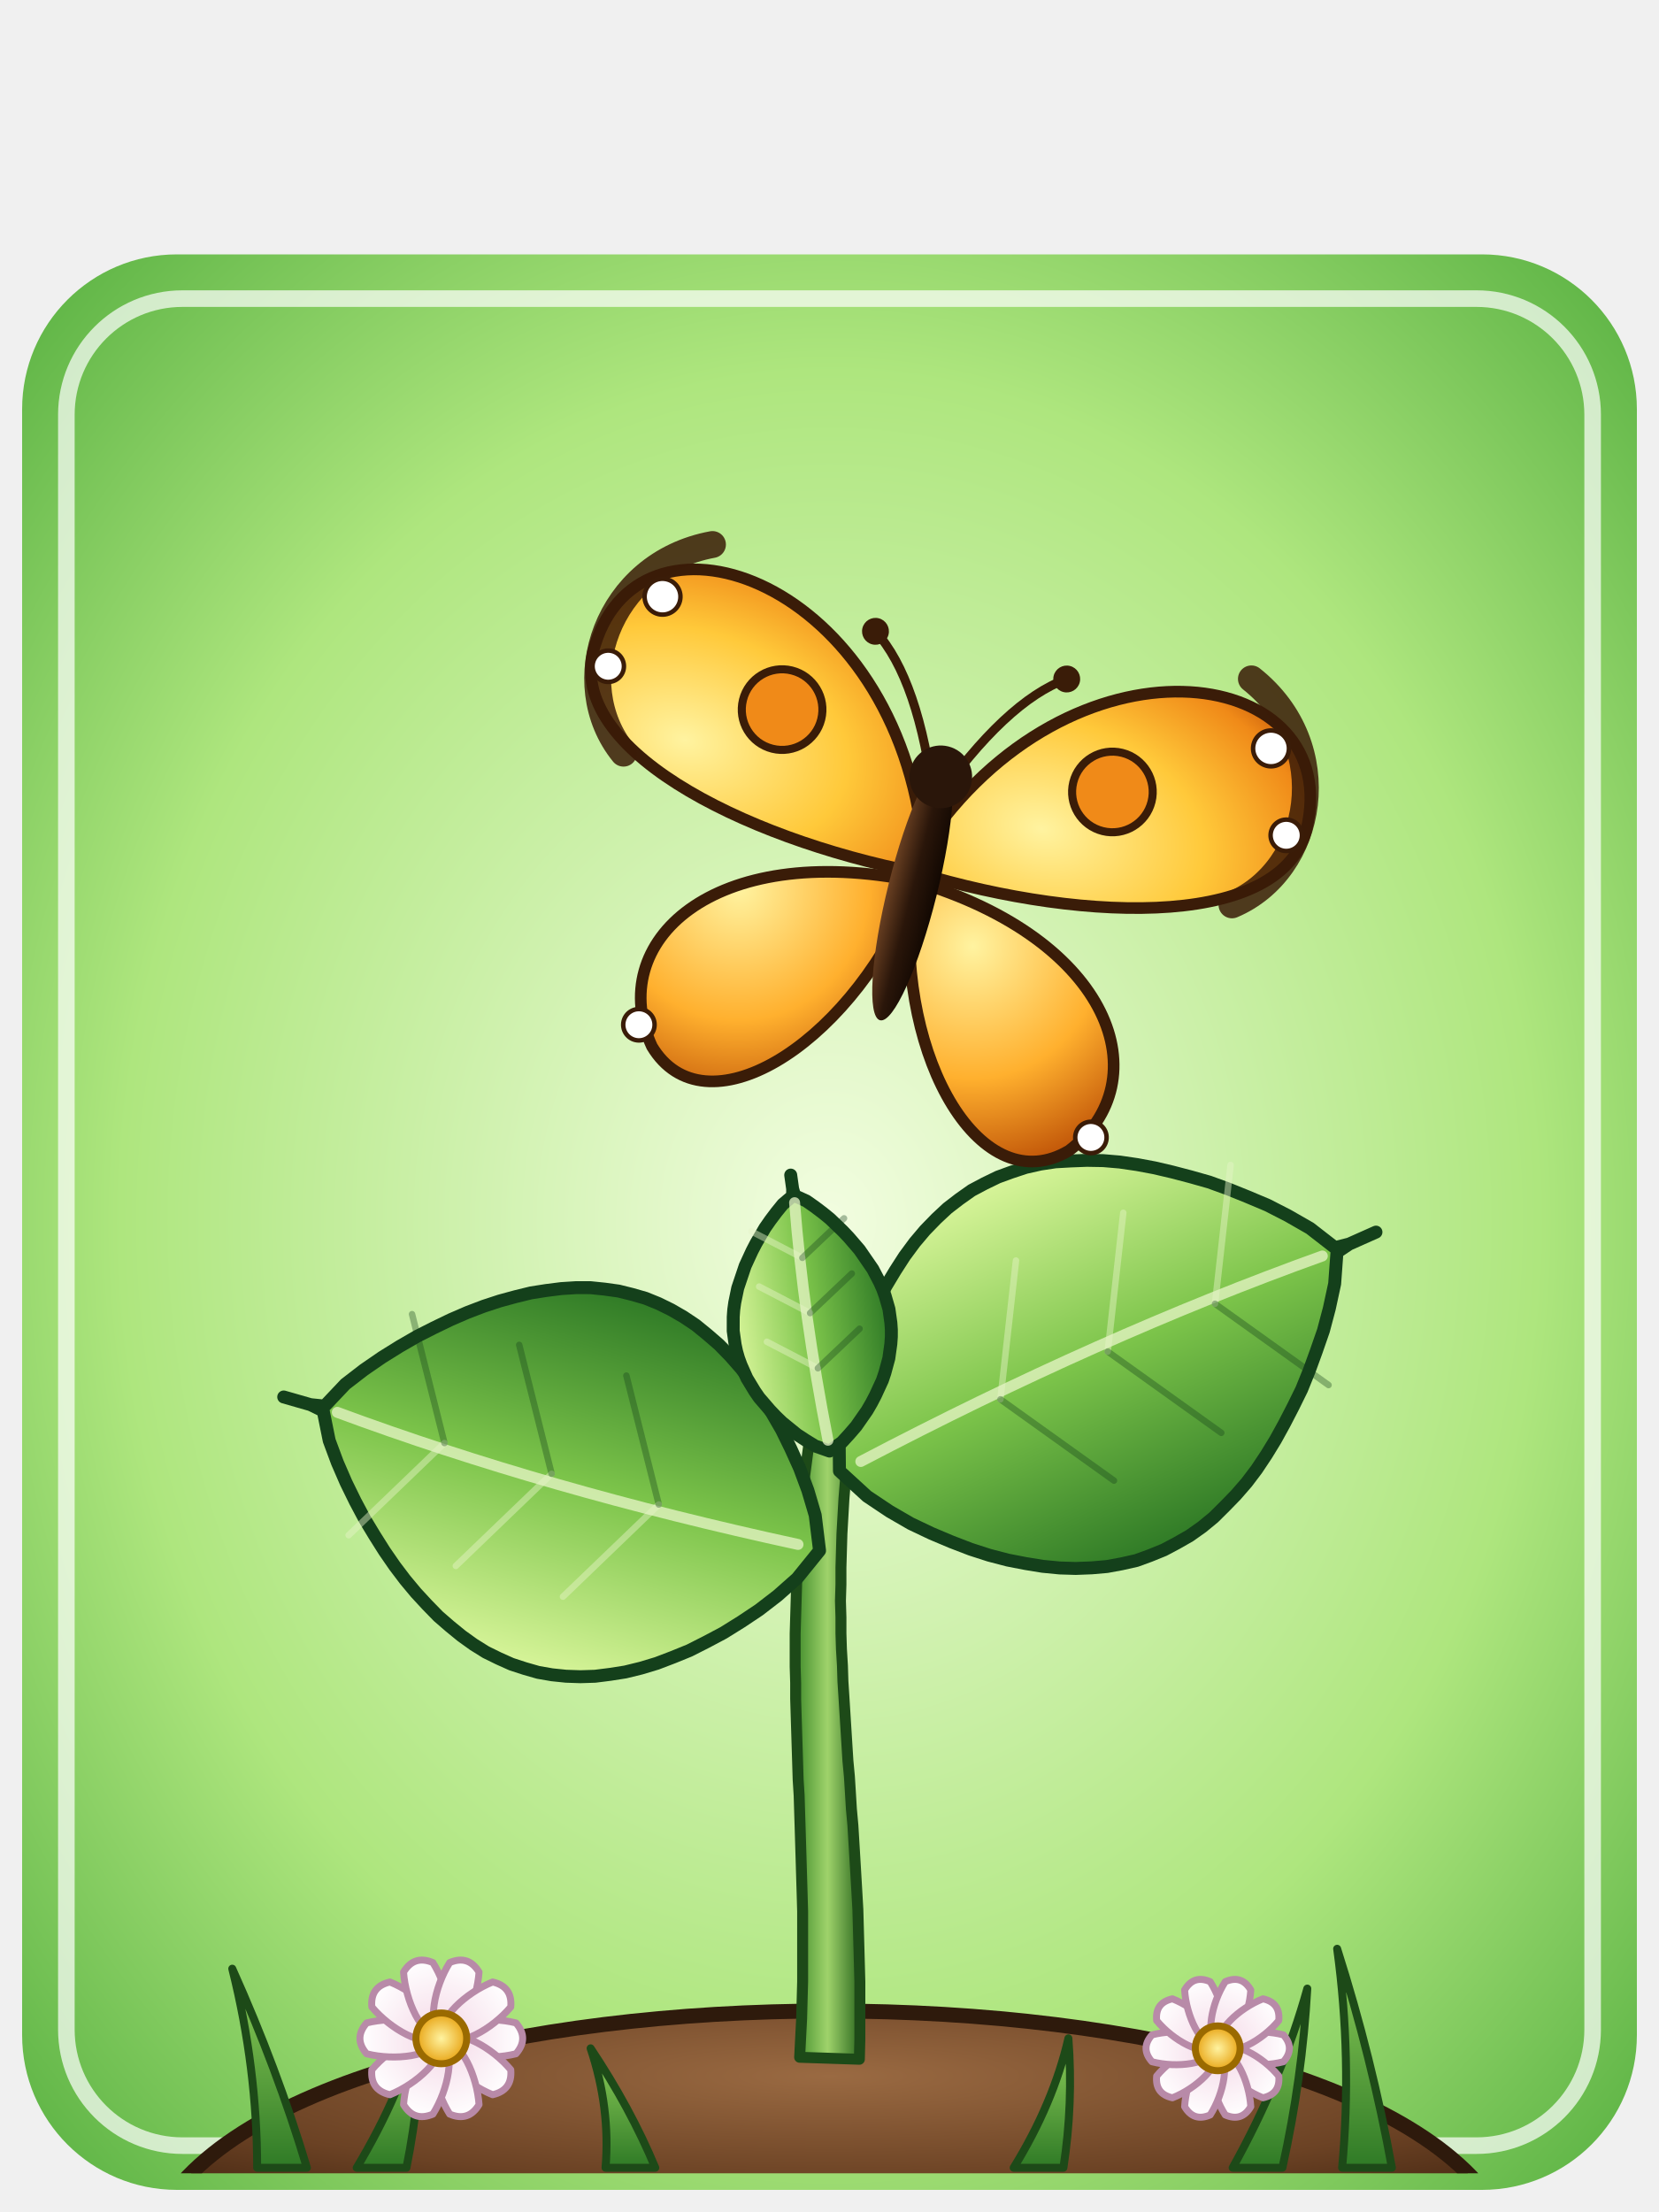
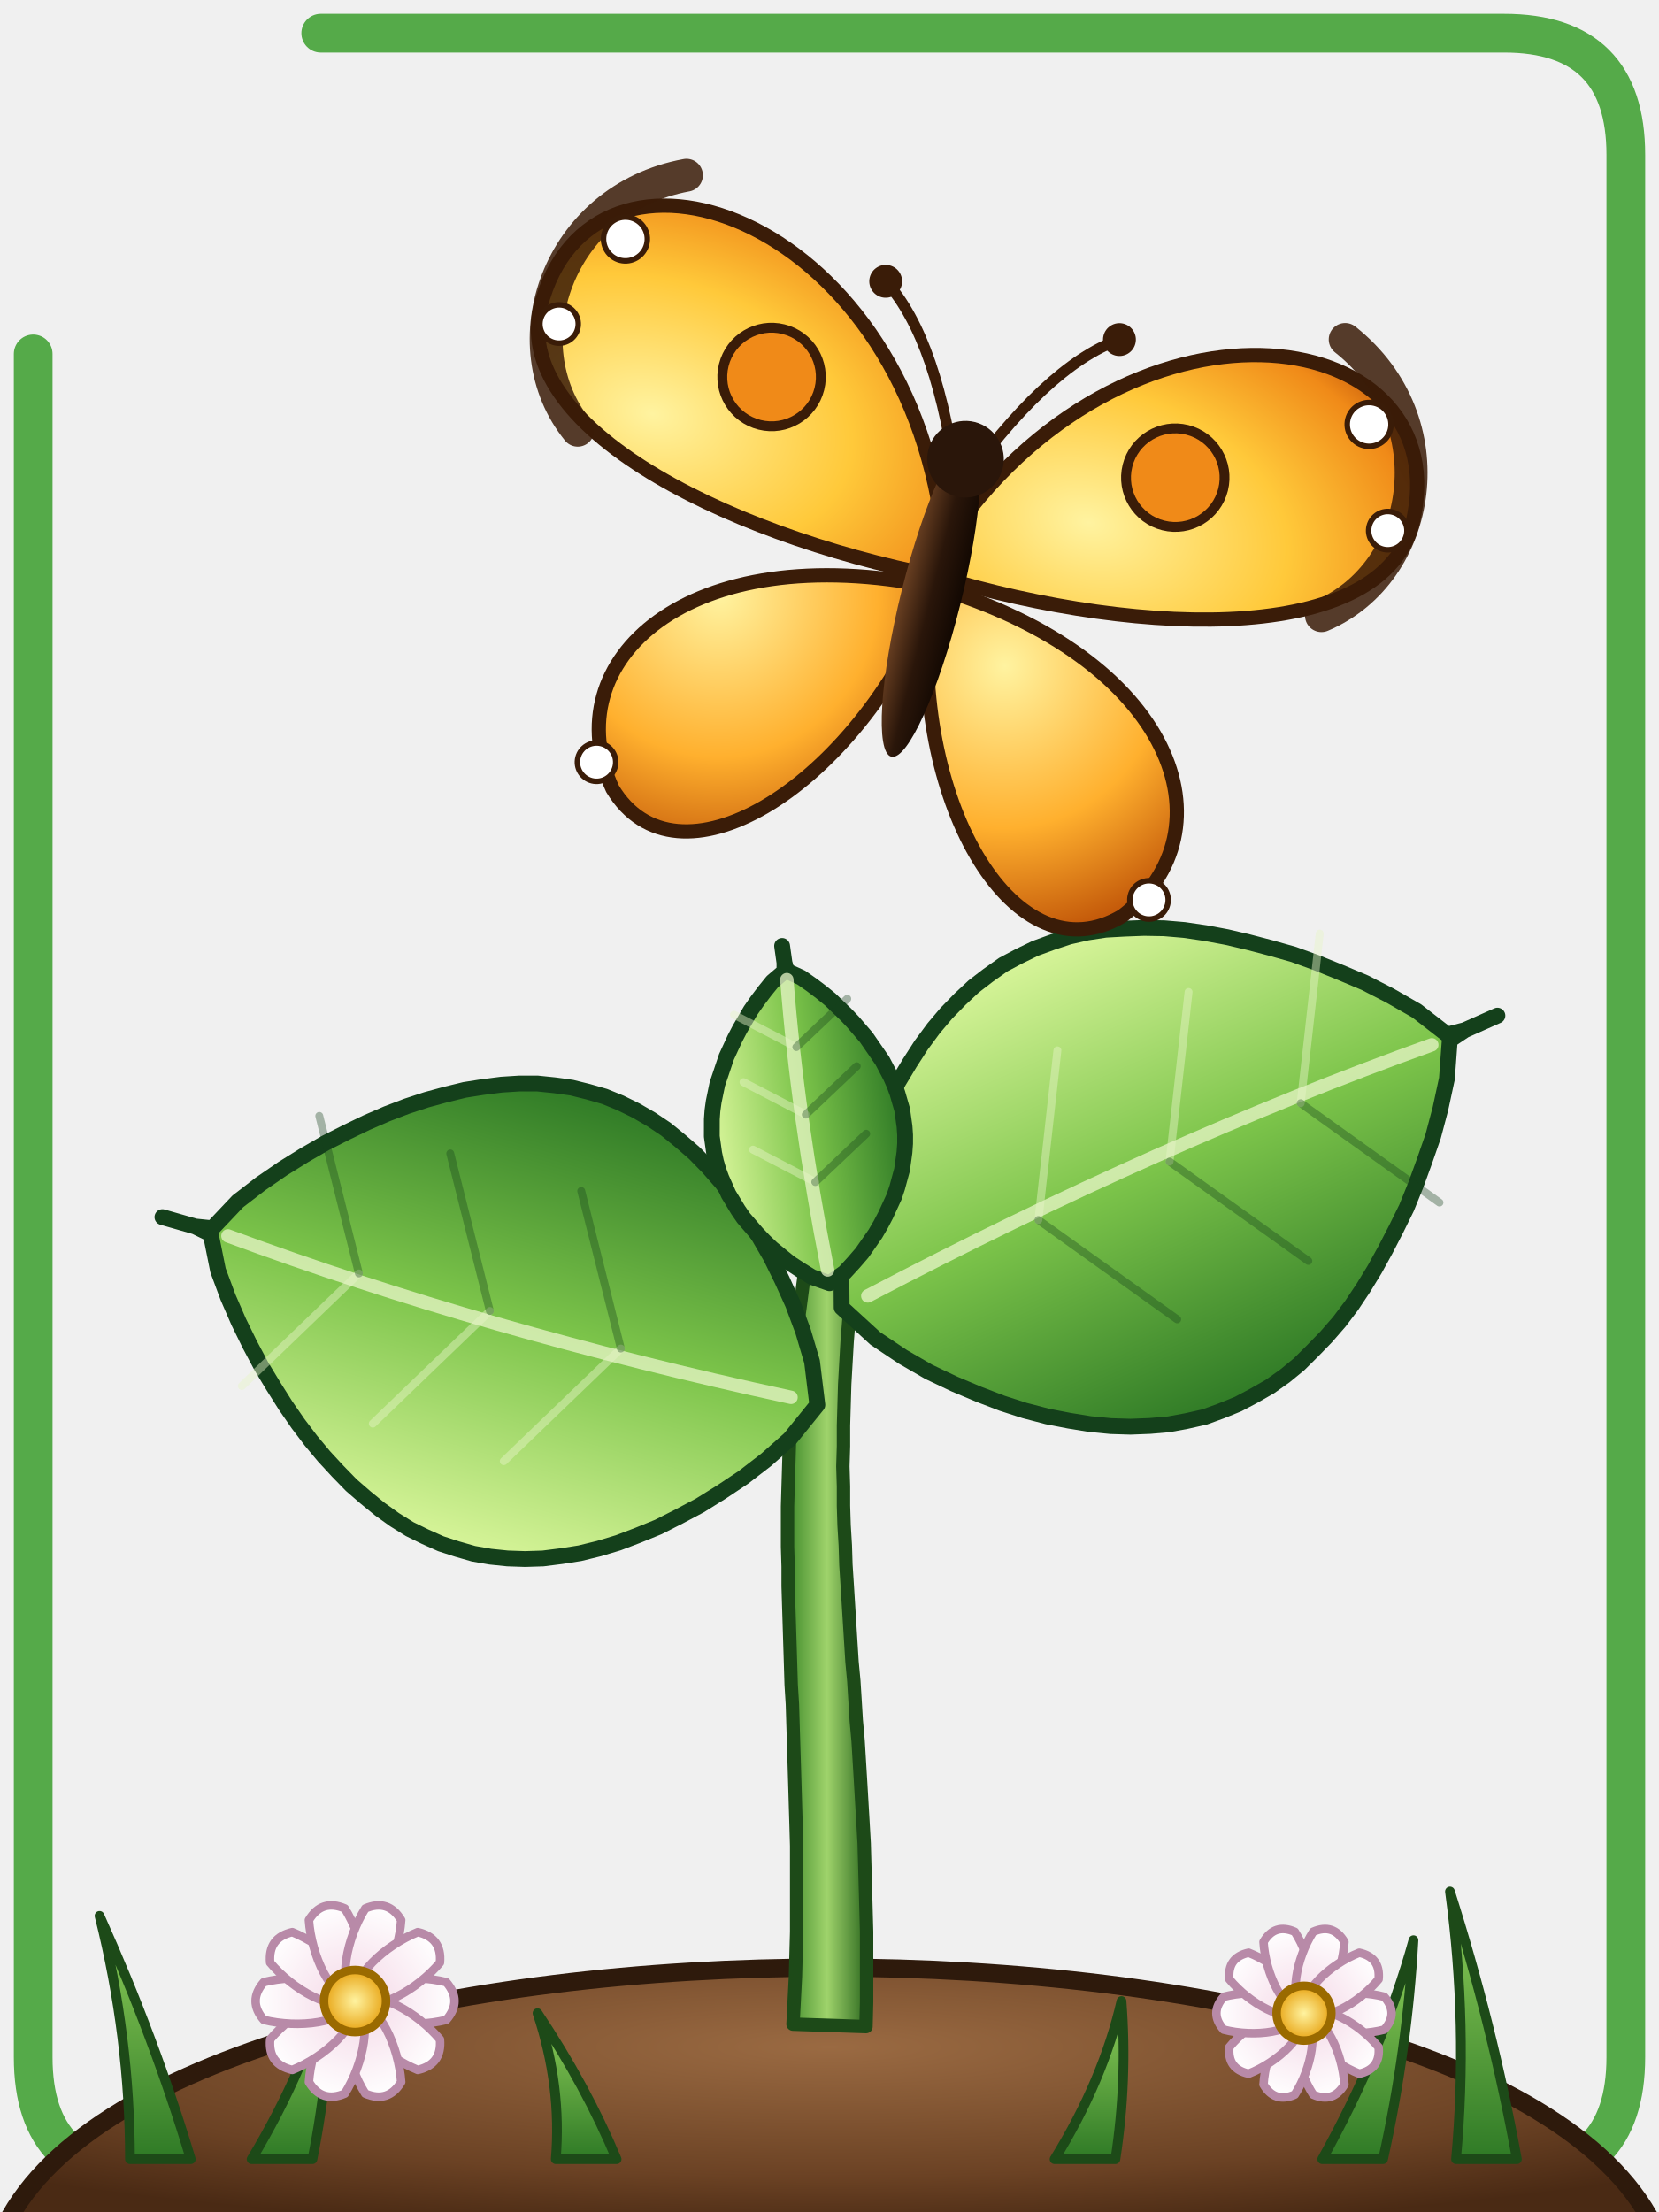
<svg xmlns="http://www.w3.org/2000/svg" width="300" height="400" viewBox="0 0 300 400">
  <defs>
    <radialGradient id="g0" cx="0.5" cy="0.3" r="0.7">
      <stop offset="0" stop-color="#9a6a42" />
      <stop offset="0.7" stop-color="#6b4224" />
      <stop offset="1" stop-color="#4a2a14" />
    </radialGradient>
    <linearGradient id="g1" x1="0" y1="1" x2="0" y2="0">
      <stop offset="0" stop-color="#2f7a26" />
      <stop offset="1" stop-color="#8fcf5a" />
    </linearGradient>
    <linearGradient id="g2" x1="0" y1="0" x2="1" y2="0">
      <stop offset="0" stop-color="#3f8a2a" />
      <stop offset="0.5" stop-color="#9fd36b" />
      <stop offset="1" stop-color="#2e6a20" />
    </linearGradient>
    <linearGradient id="g3" x1="0" y1="0" x2="0" y2="1">
      <stop offset="0" stop-color="#d8f59a" />
      <stop offset="0.5" stop-color="#7cc44a" />
      <stop offset="1" stop-color="#2f7a26" />
    </linearGradient>
    <linearGradient id="g4" x1="0" y1="0" x2="0" y2="1">
      <stop offset="0" stop-color="#d8f59a" />
      <stop offset="0.5" stop-color="#7cc44a" />
      <stop offset="1" stop-color="#2f7a26" />
    </linearGradient>
    <linearGradient id="g5" x1="0" y1="0" x2="0" y2="1">
      <stop offset="0" stop-color="#d8f59a" />
      <stop offset="0.5" stop-color="#7cc44a" />
      <stop offset="1" stop-color="#2f7a26" />
    </linearGradient>
    <linearGradient id="g6" x1="0" y1="0" x2="1" y2="0">
      <stop offset="0" stop-color="#f4d7e6" />
      <stop offset="1" stop-color="#ffffff" />
    </linearGradient>
    <radialGradient id="g7" cx="0.5" cy="0.5" r="0.5">
      <stop offset="0" stop-color="#fff3a0" />
      <stop offset="1" stop-color="#e8a414" />
    </radialGradient>
    <linearGradient id="g8" x1="0" y1="0" x2="1" y2="0">
      <stop offset="0" stop-color="#f4d7e6" />
      <stop offset="1" stop-color="#ffffff" />
    </linearGradient>
    <radialGradient id="g9" cx="0.5" cy="0.5" r="0.5">
      <stop offset="0" stop-color="#fff3a0" />
      <stop offset="1" stop-color="#e8a414" />
    </radialGradient>
    <radialGradient id="g10" cx="0.3" cy="0.7" r="0.9">
      <stop offset="0" stop-color="#fff3a0" />
      <stop offset="0.5" stop-color="#ffc93a" />
      <stop offset="0.85" stop-color="#f08a18" />
      <stop offset="1" stop-color="#c45a0a" />
    </radialGradient>
    <radialGradient id="g11" cx="0.3" cy="0.2" r="0.9">
      <stop offset="0" stop-color="#fff3a0" />
      <stop offset="0.6" stop-color="#ffb02e" />
      <stop offset="1" stop-color="#c45a0a" />
    </radialGradient>
    <linearGradient id="g12" x1="0" y1="0" x2="1" y2="0">
      <stop offset="0" stop-color="#6a4022" />
      <stop offset="0.5" stop-color="#2a160a" />
      <stop offset="1" stop-color="#120802" />
    </linearGradient>
-     <radialGradient id="g13" cx="0.5" cy="0.5" r="0.8">
-       <stop offset="0" stop-color="#f2fde0" />
-       <stop offset="0.55" stop-color="#aee67e" />
-       <stop offset="1" stop-color="#3a9e2c" />
-     </radialGradient>
-     <clipPath id="card">
-       <rect x="7" y="49" width="286" height="344" rx="25" />
-     </clipPath>
  </defs>
-   <rect x="4" y="46" width="292" height="350" rx="28" fill="url(#g13)" />
-   <rect x="12" y="54" width="276" height="334" rx="21" fill="none" stroke="#ffffff" stroke-width="3" stroke-opacity="0.7" />
-   <g clip-path="url(#card)">
-     <g transform="translate(150 221) scale(0.9) translate(-150 -200)">
-       <path d="M14,402 C40,344 260,344 286,402Z" fill="url(#g0)" stroke="#2e1a0c" stroke-width="3" stroke-linejoin="round" stroke-linecap="round" />
-       <path d="M35,390 Q35.0,370.0 30,350 Q39.0,370.0 45,390Z" fill="url(#g1)" stroke="#1d4a18" stroke-width="1.6" stroke-linejoin="round" stroke-linecap="round" />
-       <path d="M55,390 Q64.0,375.0 68,360 Q68.0,375.0 65,390Z" fill="url(#g1)" stroke="#1d4a18" stroke-width="1.6" stroke-linejoin="round" stroke-linecap="round" />
-       <path d="M231,390 Q241.0,372.0 246,354 Q245.0,372.0 241,390Z" fill="url(#g1)" stroke="#1d4a18" stroke-width="1.6" stroke-linejoin="round" stroke-linecap="round" />
-       <path d="M253,390 Q255.0,368.0 252,346 Q259.0,368.0 263,390Z" fill="url(#g1)" stroke="#1d4a18" stroke-width="1.6" stroke-linejoin="round" stroke-linecap="round" />
-       <path d="M105,390 Q106.0,378.0 102,366 Q110.0,378.0 115,390Z" fill="url(#g1)" stroke="#1d4a18" stroke-width="1.6" stroke-linejoin="round" stroke-linecap="round" />
-       <path d="M187,390 Q195.0,377.0 198,364 Q199.0,377.0 197,390Z" fill="url(#g1)" stroke="#1d4a18" stroke-width="1.6" stroke-linejoin="round" stroke-linecap="round" />
-       <path d="M156,368.2 L156.1,364.2 L156.1,360.3 L156.1,356.4 L156.1,352.6 L156,348.9 L155.9,345.3 L155.8,341.7 L155.7,338.1 L155.5,334.6 L155.3,331.2 L155.1,327.8 L154.9,324.5 L154.7,321.2 L154.4,317.9 L154.2,314.6 L154,311.4 L153.7,308.2 L153.5,305 L153.3,301.8 L153.1,298.6 L152.9,295.4 L152.7,292.3 L152.6,289.1 L152.4,285.8 L152.3,282.6 L152.3,279.4 L152.2,276.1 L152.3,272.8 L152.3,269.4 L152.4,266 L152.5,262.6 L152.7,259.1 L152.9,255.6 L153.2,251.9 L153.6,248.3 L154,244.5 L146,243.5 L145.5,247.3 L145,251.1 L144.6,254.8 L144.3,258.5 L144,262.1 L143.7,265.6 L143.5,269.1 L143.4,272.6 L143.3,276 L143.2,279.3 L143.1,282.7 L143.1,286 L143.1,289.3 L143.2,292.6 L143.2,295.8 L143.3,299.1 L143.4,302.3 L143.5,305.5 L143.6,308.7 L143.7,312 L143.9,315.2 L144,318.5 L144.1,321.7 L144.2,325 L144.3,328.3 L144.4,331.7 L144.5,335 L144.6,338.5 L144.6,341.9 L144.6,345.4 L144.6,349 L144.6,352.6 L144.5,356.3 L144.4,360 L144.2,363.9 L144,367.8Z" fill="url(#g2)" stroke="#1d4a18" stroke-width="2.2" stroke-linejoin="round" stroke-linecap="round" />
-       <g transform="translate(148 266) rotate(196)">
-         <path d="M0,-0 L2.8,-6.6 L5.6,-11 L8.4,-14.8 L11.2,-18.1 L14,-21.2 L16.8,-23.9 L19.6,-26.5 L22.4,-28.7 L25.2,-30.8 L28,-32.6 L30.8,-34.2 L33.6,-35.5 L36.4,-36.7 L39.2,-37.6 L42,-38.3 L44.8,-38.8 L47.6,-39.1 L50.4,-39.1 L53.2,-39 L56,-38.6 L58.8,-38.1 L61.6,-37.3 L64.4,-36.3 L67.2,-35.1 L70,-33.8 L72.8,-32.2 L75.6,-30.5 L78.4,-28.6 L81.2,-26.5 L84,-24.2 L86.8,-21.7 L89.6,-19.1 L92.4,-16.2 L95.2,-13.1 L98,-9.7 L100.8,-5.9 L103.6,-0.5 L106.4,-0 L109.2,-0 L112,-0 L112,0 L109.2,0 L106.4,0 L103.6,0.5 L100.8,5.9 L98,9.7 L95.2,13.1 L92.4,16.2 L89.6,19.1 L86.8,21.7 L84,24.2 L81.2,26.5 L78.4,28.6 L75.6,30.5 L72.8,32.2 L70,33.8 L67.2,35.1 L64.4,36.3 L61.6,37.3 L58.8,38.1 L56,38.6 L53.2,39 L50.4,39.1 L47.6,39.1 L44.8,38.8 L42,38.3 L39.2,37.6 L36.4,36.7 L33.6,35.5 L30.8,34.2 L28,32.6 L25.2,30.8 L22.4,28.7 L19.6,26.5 L16.8,23.9 L14,21.2 L11.2,18.1 L8.4,14.8 L5.6,11 L2.8,6.6 L0,0Z" fill="url(#g3)" stroke="#14401b" stroke-width="2.6" stroke-linejoin="round" stroke-linecap="round" />
-         <path d="M4.5,0 Q56,-3.4 100.8,0" fill="none" stroke="#e8f5c8" stroke-width="2.2" stroke-linecap="round" stroke-linejoin="round" stroke-opacity="0.75" />
-         <path d="M33.6,0 L47,-23.1" fill="none" stroke="#e8f5c8" stroke-width="1.3" stroke-linecap="round" stroke-linejoin="round" stroke-opacity="0.45" />
-         <path d="M33.6,0 L47,23.1" fill="none" stroke="#14401b" stroke-width="1.3" stroke-linecap="round" stroke-linejoin="round" stroke-opacity="0.35" />
-         <path d="M56,0 L69.4,-23.1" fill="none" stroke="#e8f5c8" stroke-width="1.3" stroke-linecap="round" stroke-linejoin="round" stroke-opacity="0.45" />
-         <path d="M56,0 L69.4,23.1" fill="none" stroke="#14401b" stroke-width="1.3" stroke-linecap="round" stroke-linejoin="round" stroke-opacity="0.35" />
-         <path d="M78.4,0 L91.8,-23.1" fill="none" stroke="#e8f5c8" stroke-width="1.3" stroke-linecap="round" stroke-linejoin="round" stroke-opacity="0.45" />
-         <path d="M78.4,0 L91.8,23.1" fill="none" stroke="#14401b" stroke-width="1.3" stroke-linecap="round" stroke-linejoin="round" stroke-opacity="0.35" />
-       </g>
-       <g transform="translate(152 250) rotate(-24)">
-         <path d="M0,-0 L3,-6.9 L5.9,-11.5 L8.8,-15.5 L11.8,-19 L14.8,-22.2 L17.7,-25.1 L20.6,-27.7 L23.6,-30.1 L26.6,-32.2 L29.5,-34.1 L32.5,-35.8 L35.4,-37.2 L38.4,-38.4 L41.3,-39.4 L44.2,-40.1 L47.2,-40.7 L50.1,-40.9 L53.1,-41 L56,-40.8 L59,-40.5 L62,-39.9 L64.9,-39.1 L67.8,-38 L70.8,-36.8 L73.8,-35.4 L76.7,-33.8 L79.7,-31.9 L82.6,-29.9 L85.5,-27.7 L88.5,-25.3 L91.5,-22.8 L94.4,-20 L97.3,-17 L100.3,-13.8 L103.2,-10.2 L106.2,-6.1 L109.2,-0.5 L112.1,-0 L115,-0 L118,-0 L118,0 L115,0 L112.1,0 L109.2,0.5 L106.2,6.1 L103.2,10.2 L100.3,13.8 L97.3,17 L94.4,20 L91.5,22.8 L88.5,25.3 L85.5,27.7 L82.6,29.9 L79.7,31.9 L76.7,33.8 L73.8,35.4 L70.8,36.8 L67.8,38 L64.9,39.1 L62,39.9 L59,40.5 L56,40.8 L53.1,41 L50.1,40.9 L47.2,40.7 L44.2,40.1 L41.3,39.4 L38.4,38.4 L35.4,37.2 L32.5,35.8 L29.5,34.1 L26.6,32.2 L23.6,30.1 L20.6,27.7 L17.7,25.1 L14.8,22.2 L11.8,19 L8.8,15.5 L5.9,11.5 L3,6.9 L0,0Z" fill="url(#g4)" stroke="#14401b" stroke-width="2.6" stroke-linejoin="round" stroke-linecap="round" />
-         <path d="M4.7,0 Q59,-3.5 106.2,0" fill="none" stroke="#e8f5c8" stroke-width="2.2" stroke-linecap="round" stroke-linejoin="round" stroke-opacity="0.75" />
-         <path d="M35.4,0 L49.6,-24.2" fill="none" stroke="#e8f5c8" stroke-width="1.3" stroke-linecap="round" stroke-linejoin="round" stroke-opacity="0.45" />
-         <path d="M35.4,0 L49.6,24.2" fill="none" stroke="#14401b" stroke-width="1.3" stroke-linecap="round" stroke-linejoin="round" stroke-opacity="0.35" />
-         <path d="M59,0 L73.2,-24.2" fill="none" stroke="#e8f5c8" stroke-width="1.3" stroke-linecap="round" stroke-linejoin="round" stroke-opacity="0.45" />
-         <path d="M59,0 L73.2,24.2" fill="none" stroke="#14401b" stroke-width="1.3" stroke-linecap="round" stroke-linejoin="round" stroke-opacity="0.35" />
-         <path d="M82.6,0 L96.8,-24.2" fill="none" stroke="#e8f5c8" stroke-width="1.3" stroke-linecap="round" stroke-linejoin="round" stroke-opacity="0.45" />
-         <path d="M82.6,0 L96.8,24.2" fill="none" stroke="#14401b" stroke-width="1.3" stroke-linecap="round" stroke-linejoin="round" stroke-opacity="0.35" />
-       </g>
-       <g transform="translate(150 246) rotate(-98)">
-         <path d="M0,-0 L1.4,-2.7 L2.8,-4.4 L4.2,-6 L5.6,-7.3 L7,-8.6 L8.4,-9.7 L9.8,-10.7 L11.2,-11.6 L12.6,-12.5 L14,-13.2 L15.4,-13.8 L16.8,-14.4 L18.2,-14.8 L19.6,-15.2 L21,-15.5 L22.4,-15.7 L23.8,-15.8 L25.2,-15.8 L26.6,-15.8 L28,-15.6 L29.4,-15.4 L30.8,-15.1 L32.2,-14.7 L33.6,-14.2 L35,-13.7 L36.4,-13 L37.8,-12.3 L39.2,-11.6 L40.6,-10.7 L42,-9.8 L43.4,-8.8 L44.8,-7.7 L46.2,-6.6 L47.6,-5.3 L49,-3.9 L50.4,-2.4 L51.8,-0.2 L53.2,-0 L54.6,-0 L56,-0 L56,0 L54.6,0 L53.2,0 L51.8,0.2 L50.4,2.4 L49,3.9 L47.6,5.3 L46.2,6.6 L44.8,7.7 L43.4,8.8 L42,9.8 L40.6,10.7 L39.2,11.6 L37.8,12.3 L36.4,13 L35,13.7 L33.6,14.2 L32.2,14.7 L30.8,15.1 L29.4,15.4 L28,15.6 L26.6,15.8 L25.2,15.8 L23.8,15.8 L22.4,15.7 L21,15.5 L19.6,15.2 L18.2,14.8 L16.8,14.4 L15.4,13.8 L14,13.2 L12.6,12.5 L11.2,11.6 L9.8,10.7 L8.4,9.7 L7,8.6 L5.6,7.3 L4.2,6 L2.8,4.4 L1.4,2.7 L0,0Z" fill="url(#g5)" stroke="#14401b" stroke-width="2.6" stroke-linejoin="round" stroke-linecap="round" />
-         <path d="M2.2,0 Q28,-1.4 50.4,0" fill="none" stroke="#e8f5c8" stroke-width="2.2" stroke-linecap="round" stroke-linejoin="round" stroke-opacity="0.75" />
-         <path d="M16.8,0 L23.5,-9.4" fill="none" stroke="#e8f5c8" stroke-width="1.3" stroke-linecap="round" stroke-linejoin="round" stroke-opacity="0.45" />
-         <path d="M16.8,0 L23.5,9.4" fill="none" stroke="#14401b" stroke-width="1.3" stroke-linecap="round" stroke-linejoin="round" stroke-opacity="0.35" />
-         <path d="M28,0 L34.7,-9.4" fill="none" stroke="#e8f5c8" stroke-width="1.3" stroke-linecap="round" stroke-linejoin="round" stroke-opacity="0.45" />
-         <path d="M28,0 L34.7,9.4" fill="none" stroke="#14401b" stroke-width="1.3" stroke-linecap="round" stroke-linejoin="round" stroke-opacity="0.35" />
-         <path d="M39.2,0 L45.9,-9.4" fill="none" stroke="#e8f5c8" stroke-width="1.3" stroke-linecap="round" stroke-linejoin="round" stroke-opacity="0.45" />
-         <path d="M39.2,0 L45.9,9.4" fill="none" stroke="#14401b" stroke-width="1.3" stroke-linecap="round" stroke-linejoin="round" stroke-opacity="0.35" />
-       </g>
-       <g transform="translate(72 364) rotate(0)">
-         <path d="M0,0 C1.7,-3.7 9.4,-4.5 15,-3.1 Q17.7,0 15,3.1 C9.4,4.5 1.7,3.7 0,0Z" fill="url(#g6)" stroke="#b88aa8" stroke-width="1.4" stroke-linejoin="round" stroke-linecap="round" />
-       </g>
-       <g transform="translate(72 364) rotate(36)">
-         <path d="M0,0 C1.7,-3.7 9.4,-4.5 15,-3.1 Q17.7,0 15,3.1 C9.4,4.5 1.7,3.7 0,0Z" fill="url(#g6)" stroke="#b88aa8" stroke-width="1.4" stroke-linejoin="round" stroke-linecap="round" />
-       </g>
-       <g transform="translate(72 364) rotate(72)">
-         <path d="M0,0 C1.7,-3.7 9.4,-4.5 15,-3.1 Q17.7,0 15,3.1 C9.4,4.5 1.7,3.7 0,0Z" fill="url(#g6)" stroke="#b88aa8" stroke-width="1.4" stroke-linejoin="round" stroke-linecap="round" />
-       </g>
-       <g transform="translate(72 364) rotate(108)">
-         <path d="M0,0 C1.7,-3.7 9.4,-4.5 15,-3.1 Q17.7,0 15,3.1 C9.4,4.5 1.7,3.7 0,0Z" fill="url(#g6)" stroke="#b88aa8" stroke-width="1.4" stroke-linejoin="round" stroke-linecap="round" />
-       </g>
-       <g transform="translate(72 364) rotate(144)">
-         <path d="M0,0 C1.7,-3.7 9.4,-4.5 15,-3.1 Q17.7,0 15,3.1 C9.4,4.5 1.7,3.7 0,0Z" fill="url(#g6)" stroke="#b88aa8" stroke-width="1.4" stroke-linejoin="round" stroke-linecap="round" />
-       </g>
-       <g transform="translate(72 364) rotate(180)">
-         <path d="M0,0 C1.7,-3.7 9.4,-4.5 15,-3.1 Q17.7,0 15,3.1 C9.4,4.5 1.7,3.7 0,0Z" fill="url(#g6)" stroke="#b88aa8" stroke-width="1.4" stroke-linejoin="round" stroke-linecap="round" />
-       </g>
-       <g transform="translate(72 364) rotate(216)">
-         <path d="M0,0 C1.7,-3.7 9.4,-4.5 15,-3.1 Q17.7,0 15,3.1 C9.4,4.5 1.7,3.7 0,0Z" fill="url(#g6)" stroke="#b88aa8" stroke-width="1.4" stroke-linejoin="round" stroke-linecap="round" />
-       </g>
-       <g transform="translate(72 364) rotate(252)">
-         <path d="M0,0 C1.7,-3.7 9.4,-4.5 15,-3.1 Q17.7,0 15,3.1 C9.4,4.5 1.7,3.7 0,0Z" fill="url(#g6)" stroke="#b88aa8" stroke-width="1.4" stroke-linejoin="round" stroke-linecap="round" />
-       </g>
-       <g transform="translate(72 364) rotate(288)">
-         <path d="M0,0 C1.7,-3.7 9.4,-4.5 15,-3.1 Q17.7,0 15,3.1 C9.4,4.5 1.7,3.7 0,0Z" fill="url(#g6)" stroke="#b88aa8" stroke-width="1.4" stroke-linejoin="round" stroke-linecap="round" />
-       </g>
-       <g transform="translate(72 364) rotate(324)">
-         <path d="M0,0 C1.7,-3.7 9.4,-4.5 15,-3.1 Q17.7,0 15,3.1 C9.4,4.5 1.7,3.7 0,0Z" fill="url(#g6)" stroke="#b88aa8" stroke-width="1.4" stroke-linejoin="round" stroke-linecap="round" />
-       </g>
-       <circle cx="72" cy="364" r="5.1" fill="url(#g7)" stroke="#9a6a00" stroke-width="1.4" />
-       <g transform="translate(228 366) rotate(0)">
-         <path d="M0,0 C1.5,-3.2 8.2,-4 13.2,-2.7 Q15.6,0 13.2,2.7 C8.2,4 1.5,3.2 0,0Z" fill="url(#g8)" stroke="#b88aa8" stroke-width="1.4" stroke-linejoin="round" stroke-linecap="round" />
-       </g>
-       <g transform="translate(228 366) rotate(36)">
-         <path d="M0,0 C1.5,-3.2 8.2,-4 13.2,-2.7 Q15.6,0 13.2,2.7 C8.2,4 1.5,3.2 0,0Z" fill="url(#g8)" stroke="#b88aa8" stroke-width="1.4" stroke-linejoin="round" stroke-linecap="round" />
-       </g>
-       <g transform="translate(228 366) rotate(72)">
-         <path d="M0,0 C1.5,-3.2 8.2,-4 13.2,-2.7 Q15.6,0 13.2,2.7 C8.2,4 1.5,3.2 0,0Z" fill="url(#g8)" stroke="#b88aa8" stroke-width="1.4" stroke-linejoin="round" stroke-linecap="round" />
-       </g>
-       <g transform="translate(228 366) rotate(108)">
-         <path d="M0,0 C1.5,-3.2 8.2,-4 13.2,-2.7 Q15.6,0 13.2,2.7 C8.2,4 1.5,3.2 0,0Z" fill="url(#g8)" stroke="#b88aa8" stroke-width="1.4" stroke-linejoin="round" stroke-linecap="round" />
-       </g>
-       <g transform="translate(228 366) rotate(144)">
-         <path d="M0,0 C1.5,-3.2 8.2,-4 13.2,-2.7 Q15.6,0 13.2,2.7 C8.2,4 1.5,3.2 0,0Z" fill="url(#g8)" stroke="#b88aa8" stroke-width="1.4" stroke-linejoin="round" stroke-linecap="round" />
-       </g>
-       <g transform="translate(228 366) rotate(180)">
-         <path d="M0,0 C1.5,-3.2 8.2,-4 13.2,-2.7 Q15.6,0 13.2,2.7 C8.2,4 1.5,3.2 0,0Z" fill="url(#g8)" stroke="#b88aa8" stroke-width="1.4" stroke-linejoin="round" stroke-linecap="round" />
-       </g>
-       <g transform="translate(228 366) rotate(216)">
-         <path d="M0,0 C1.5,-3.2 8.2,-4 13.2,-2.7 Q15.6,0 13.2,2.7 C8.2,4 1.5,3.2 0,0Z" fill="url(#g8)" stroke="#b88aa8" stroke-width="1.4" stroke-linejoin="round" stroke-linecap="round" />
-       </g>
-       <g transform="translate(228 366) rotate(252)">
-         <path d="M0,0 C1.5,-3.2 8.2,-4 13.2,-2.7 Q15.6,0 13.2,2.7 C8.2,4 1.5,3.2 0,0Z" fill="url(#g8)" stroke="#b88aa8" stroke-width="1.4" stroke-linejoin="round" stroke-linecap="round" />
-       </g>
-       <g transform="translate(228 366) rotate(288)">
-         <path d="M0,0 C1.5,-3.2 8.2,-4 13.2,-2.7 Q15.6,0 13.2,2.7 C8.2,4 1.5,3.2 0,0Z" fill="url(#g8)" stroke="#b88aa8" stroke-width="1.4" stroke-linejoin="round" stroke-linecap="round" />
-       </g>
-       <g transform="translate(228 366) rotate(324)">
-         <path d="M0,0 C1.5,-3.2 8.2,-4 13.2,-2.7 Q15.6,0 13.2,2.7 C8.2,4 1.5,3.2 0,0Z" fill="url(#g8)" stroke="#b88aa8" stroke-width="1.4" stroke-linejoin="round" stroke-linecap="round" />
-       </g>
-       <circle cx="228" cy="366" r="4.5" fill="url(#g9)" stroke="#9a6a00" stroke-width="1.4" />
-       <g transform="translate(168 128) rotate(14) scale(0.9 0.9)">
-         <path d="M0,4 C-46,6 -64,34 -48,54 C-32,70 -6,44 0,8Z" fill="url(#g11)" stroke="#3a1c08" stroke-width="2.6" stroke-linejoin="round" stroke-linecap="round" />
-         <path d="M0,-4 C-20,-60 -80,-66 -82,-30 C-84,-6 -40,4 0,2Z" fill="url(#g10)" stroke="#3a1c08" stroke-width="2.6" stroke-linejoin="round" stroke-linecap="round" />
-         <path d="M-62,-58 C-84,-48 -86,-20 -70,-8" fill="none" stroke="#3a1c08" stroke-width="6" stroke-linecap="round" stroke-linejoin="round" stroke-opacity="0.85" />
-         <circle cx="-70" cy="-44" r="4" fill="#ffffff" stroke="#3a1c08" stroke-width="1" />
-         <circle cx="-78" cy="-26" r="3.5" fill="#ffffff" stroke="#3a1c08" stroke-width="1" />
-         <circle cx="-52" cy="50" r="3.5" fill="#ffffff" stroke="#3a1c08" stroke-width="1" />
-         <circle cx="-38" cy="-26" r="9" fill="#f08a18" stroke="#3a1c08" stroke-width="1.8" />
-         <path d="M0,-14 Q-10,-40 -22,-48" fill="none" stroke="#3a1c08" stroke-width="2" stroke-linecap="round" stroke-linejoin="round" />
-         <circle cx="-22" cy="-48" r="3" fill="#3a1c08" />
-         <path d="M0,4 C46,6 64,34 48,54 C32,70 6,44 0,8Z" fill="url(#g11)" stroke="#3a1c08" stroke-width="2.6" stroke-linejoin="round" stroke-linecap="round" />
-         <path d="M0,-4 C20,-60 80,-66 82,-30 C84,-6 40,4 0,2Z" fill="url(#g10)" stroke="#3a1c08" stroke-width="2.6" stroke-linejoin="round" stroke-linecap="round" />
-         <path d="M62,-58 C84,-48 86,-20 70,-8" fill="none" stroke="#3a1c08" stroke-width="6" stroke-linecap="round" stroke-linejoin="round" stroke-opacity="0.85" />
-         <circle cx="70" cy="-44" r="4" fill="#ffffff" stroke="#3a1c08" stroke-width="1" />
-         <circle cx="78" cy="-26" r="3.5" fill="#ffffff" stroke="#3a1c08" stroke-width="1" />
-         <circle cx="52" cy="50" r="3.5" fill="#ffffff" stroke="#3a1c08" stroke-width="1" />
-         <circle cx="38" cy="-26" r="9" fill="#f08a18" stroke="#3a1c08" stroke-width="1.8" />
-         <path d="M0,-14 Q10,-40 22,-48" fill="none" stroke="#3a1c08" stroke-width="2" stroke-linecap="round" stroke-linejoin="round" />
-         <circle cx="22" cy="-48" r="3" fill="#3a1c08" />
-         <ellipse cx="0" cy="6" rx="5.5" ry="30" fill="url(#g12)" />
-         <circle cx="0" cy="-20" r="7" fill="#2a160a" />
-       </g>
+   <path d="M58,6 H272 Q294,6 294,28 V372 Q294,394 272,394 H28 Q6,394 6,372 V64" fill="none" stroke="#3a9e2c" stroke-width="7" stroke-linecap="round" stroke-opacity="0.85" />
+   <g transform="translate(150 215) scale(1.1) translate(-150 -230.5)">
+     <path d="M14,402 C40,344 260,344 286,402Z" fill="url(#g0)" stroke="#2e1a0c" stroke-width="3" stroke-linejoin="round" stroke-linecap="round" />
+     <path d="M35,390 Q35.0,370.0 30,350 Q39.0,370.0 45,390Z" fill="url(#g1)" stroke="#1d4a18" stroke-width="1.6" stroke-linejoin="round" stroke-linecap="round" />
+     <path d="M55,390 Q64.0,375.0 68,360 Q68.0,375.0 65,390Z" fill="url(#g1)" stroke="#1d4a18" stroke-width="1.6" stroke-linejoin="round" stroke-linecap="round" />
+     <path d="M231,390 Q241.0,372.0 246,354 Q245.0,372.0 241,390Z" fill="url(#g1)" stroke="#1d4a18" stroke-width="1.6" stroke-linejoin="round" stroke-linecap="round" />
+     <path d="M253,390 Q255.0,368.0 252,346 Q259.0,368.0 263,390Z" fill="url(#g1)" stroke="#1d4a18" stroke-width="1.6" stroke-linejoin="round" stroke-linecap="round" />
+     <path d="M105,390 Q106.0,378.0 102,366 Q110.0,378.0 115,390Z" fill="url(#g1)" stroke="#1d4a18" stroke-width="1.6" stroke-linejoin="round" stroke-linecap="round" />
+     <path d="M187,390 Q195.0,377.0 198,364 Q199.0,377.0 197,390Z" fill="url(#g1)" stroke="#1d4a18" stroke-width="1.6" stroke-linejoin="round" stroke-linecap="round" />
+     <path d="M156,368.2 L156.1,364.2 L156.1,360.3 L156.1,356.4 L156.1,352.6 L156,348.9 L155.9,345.3 L155.8,341.7 L155.7,338.1 L155.5,334.6 L155.3,331.2 L155.1,327.8 L154.9,324.5 L154.7,321.2 L154.4,317.9 L154.2,314.6 L154,311.4 L153.7,308.2 L153.5,305 L153.3,301.8 L153.1,298.6 L152.9,295.4 L152.7,292.3 L152.6,289.1 L152.4,285.8 L152.3,282.6 L152.3,279.4 L152.2,276.1 L152.3,272.8 L152.3,269.4 L152.4,266 L152.5,262.6 L152.7,259.1 L152.9,255.6 L153.2,251.9 L153.6,248.3 L154,244.5 L146,243.5 L145.5,247.3 L145,251.1 L144.6,254.8 L144.3,258.5 L144,262.1 L143.7,265.6 L143.5,269.1 L143.4,272.6 L143.3,276 L143.2,279.3 L143.1,282.7 L143.1,286 L143.1,289.3 L143.2,292.6 L143.2,295.8 L143.3,299.1 L143.4,302.3 L143.5,305.5 L143.6,308.7 L143.7,312 L143.9,315.2 L144,318.5 L144.1,321.7 L144.2,325 L144.3,328.3 L144.4,331.7 L144.5,335 L144.6,338.5 L144.6,341.9 L144.6,345.4 L144.6,349 L144.6,352.6 L144.5,356.3 L144.4,360 L144.2,363.9 L144,367.8Z" fill="url(#g2)" stroke="#1d4a18" stroke-width="2.2" stroke-linejoin="round" stroke-linecap="round" />
+     <g transform="translate(148 266) rotate(196)">
+       <path d="M0,-0 L2.8,-6.6 L5.6,-11 L8.4,-14.8 L11.2,-18.1 L14,-21.2 L16.8,-23.9 L19.6,-26.5 L22.4,-28.7 L25.2,-30.8 L28,-32.6 L30.8,-34.2 L33.6,-35.5 L36.4,-36.7 L39.2,-37.6 L42,-38.3 L44.8,-38.8 L47.6,-39.1 L50.4,-39.1 L53.2,-39 L56,-38.6 L58.8,-38.1 L61.6,-37.3 L64.4,-36.3 L67.2,-35.1 L70,-33.8 L72.8,-32.2 L75.6,-30.5 L78.4,-28.6 L81.2,-26.5 L84,-24.2 L86.8,-21.7 L89.6,-19.1 L92.4,-16.2 L95.2,-13.1 L98,-9.7 L100.8,-5.9 L103.6,-0.5 L106.4,-0 L109.2,-0 L112,-0 L112,0 L109.2,0 L106.4,0 L103.6,0.5 L100.8,5.9 L98,9.7 L95.2,13.1 L92.4,16.2 L89.6,19.1 L86.8,21.7 L84,24.2 L81.2,26.5 L78.4,28.6 L75.6,30.5 L72.8,32.2 L70,33.8 L67.2,35.1 L64.4,36.3 L61.6,37.3 L58.8,38.1 L56,38.6 L53.2,39 L50.4,39.1 L47.6,39.1 L44.8,38.8 L42,38.3 L39.2,37.6 L36.4,36.7 L33.6,35.5 L30.8,34.2 L28,32.6 L25.2,30.8 L22.4,28.7 L19.6,26.5 L16.8,23.9 L14,21.2 L11.2,18.1 L8.4,14.8 L5.6,11 L2.8,6.6 L0,0Z" fill="url(#g3)" stroke="#14401b" stroke-width="2.6" stroke-linejoin="round" stroke-linecap="round" />
+       <path d="M4.5,0 Q56,-3.4 100.8,0" fill="none" stroke="#e8f5c8" stroke-width="2.2" stroke-linecap="round" stroke-linejoin="round" stroke-opacity="0.75" />
+       <path d="M33.6,0 L47,-23.1" fill="none" stroke="#e8f5c8" stroke-width="1.3" stroke-linecap="round" stroke-linejoin="round" stroke-opacity="0.45" />
+       <path d="M33.6,0 L47,23.1" fill="none" stroke="#14401b" stroke-width="1.3" stroke-linecap="round" stroke-linejoin="round" stroke-opacity="0.35" />
+       <path d="M56,0 L69.4,-23.1" fill="none" stroke="#e8f5c8" stroke-width="1.3" stroke-linecap="round" stroke-linejoin="round" stroke-opacity="0.45" />
+       <path d="M56,0 L69.4,23.1" fill="none" stroke="#14401b" stroke-width="1.3" stroke-linecap="round" stroke-linejoin="round" stroke-opacity="0.35" />
+       <path d="M78.4,0 L91.8,-23.1" fill="none" stroke="#e8f5c8" stroke-width="1.3" stroke-linecap="round" stroke-linejoin="round" stroke-opacity="0.45" />
+       <path d="M78.4,0 L91.8,23.1" fill="none" stroke="#14401b" stroke-width="1.3" stroke-linecap="round" stroke-linejoin="round" stroke-opacity="0.35" />
+     </g>
+     <g transform="translate(152 250) rotate(-24)">
+       <path d="M0,-0 L3,-6.9 L5.9,-11.5 L8.8,-15.5 L11.8,-19 L14.8,-22.2 L17.7,-25.1 L20.6,-27.7 L23.6,-30.1 L26.6,-32.2 L29.5,-34.1 L32.5,-35.8 L35.4,-37.2 L38.4,-38.4 L41.3,-39.4 L44.2,-40.1 L47.2,-40.7 L50.1,-40.9 L53.1,-41 L56,-40.8 L59,-40.5 L62,-39.9 L64.9,-39.1 L67.8,-38 L70.8,-36.8 L73.8,-35.4 L76.7,-33.8 L79.7,-31.9 L82.6,-29.9 L85.5,-27.7 L88.5,-25.3 L91.5,-22.8 L94.4,-20 L97.3,-17 L100.3,-13.8 L103.2,-10.2 L106.2,-6.1 L109.2,-0.5 L112.1,-0 L115,-0 L118,-0 L118,0 L115,0 L112.1,0 L109.2,0.5 L106.2,6.1 L103.2,10.2 L100.3,13.8 L97.3,17 L94.4,20 L91.5,22.8 L88.5,25.3 L85.5,27.7 L82.6,29.9 L79.7,31.9 L76.7,33.8 L73.8,35.4 L70.8,36.8 L67.8,38 L64.9,39.1 L62,39.9 L59,40.5 L56,40.8 L53.1,41 L50.1,40.9 L47.2,40.7 L44.2,40.1 L41.3,39.4 L38.4,38.4 L35.4,37.2 L32.5,35.8 L29.5,34.1 L26.6,32.2 L23.6,30.1 L20.6,27.7 L17.7,25.1 L14.8,22.2 L11.8,19 L8.8,15.5 L5.9,11.5 L3,6.9 L0,0Z" fill="url(#g4)" stroke="#14401b" stroke-width="2.6" stroke-linejoin="round" stroke-linecap="round" />
+       <path d="M4.7,0 Q59,-3.5 106.2,0" fill="none" stroke="#e8f5c8" stroke-width="2.2" stroke-linecap="round" stroke-linejoin="round" stroke-opacity="0.75" />
+       <path d="M35.4,0 L49.6,-24.2" fill="none" stroke="#e8f5c8" stroke-width="1.3" stroke-linecap="round" stroke-linejoin="round" stroke-opacity="0.45" />
+       <path d="M35.4,0 L49.6,24.2" fill="none" stroke="#14401b" stroke-width="1.3" stroke-linecap="round" stroke-linejoin="round" stroke-opacity="0.35" />
+       <path d="M59,0 L73.2,-24.2" fill="none" stroke="#e8f5c8" stroke-width="1.3" stroke-linecap="round" stroke-linejoin="round" stroke-opacity="0.45" />
+       <path d="M59,0 L73.2,24.2" fill="none" stroke="#14401b" stroke-width="1.3" stroke-linecap="round" stroke-linejoin="round" stroke-opacity="0.35" />
+       <path d="M82.6,0 L96.8,-24.2" fill="none" stroke="#e8f5c8" stroke-width="1.3" stroke-linecap="round" stroke-linejoin="round" stroke-opacity="0.45" />
+       <path d="M82.6,0 L96.8,24.2" fill="none" stroke="#14401b" stroke-width="1.3" stroke-linecap="round" stroke-linejoin="round" stroke-opacity="0.35" />
+     </g>
+     <g transform="translate(150 246) rotate(-98)">
+       <path d="M0,-0 L1.4,-2.7 L2.8,-4.4 L4.2,-6 L5.6,-7.3 L7,-8.6 L8.4,-9.7 L9.8,-10.7 L11.2,-11.6 L12.6,-12.5 L14,-13.2 L15.4,-13.8 L16.8,-14.4 L18.2,-14.8 L19.6,-15.2 L21,-15.5 L22.4,-15.7 L23.8,-15.8 L25.2,-15.8 L26.6,-15.8 L28,-15.6 L29.4,-15.4 L30.8,-15.1 L32.2,-14.7 L33.6,-14.2 L35,-13.7 L36.4,-13 L37.8,-12.3 L39.2,-11.6 L40.6,-10.7 L42,-9.8 L43.4,-8.8 L44.8,-7.7 L46.2,-6.6 L47.6,-5.3 L49,-3.9 L50.4,-2.4 L51.8,-0.2 L53.2,-0 L54.6,-0 L56,-0 L56,0 L54.6,0 L53.2,0 L51.8,0.2 L50.4,2.4 L49,3.9 L47.6,5.3 L46.2,6.6 L44.8,7.7 L43.4,8.8 L42,9.8 L40.6,10.7 L39.2,11.6 L37.8,12.3 L36.4,13 L35,13.7 L33.6,14.2 L32.2,14.7 L30.8,15.1 L29.4,15.4 L28,15.6 L26.6,15.8 L25.2,15.8 L23.8,15.8 L22.4,15.7 L21,15.5 L19.6,15.2 L18.2,14.8 L16.8,14.4 L15.4,13.8 L14,13.2 L12.6,12.5 L11.2,11.6 L9.8,10.7 L8.4,9.7 L7,8.6 L5.6,7.3 L4.2,6 L2.8,4.4 L1.4,2.7 L0,0Z" fill="url(#g5)" stroke="#14401b" stroke-width="2.6" stroke-linejoin="round" stroke-linecap="round" />
+       <path d="M2.2,0 Q28,-1.4 50.4,0" fill="none" stroke="#e8f5c8" stroke-width="2.2" stroke-linecap="round" stroke-linejoin="round" stroke-opacity="0.75" />
+       <path d="M16.8,0 L23.5,-9.4" fill="none" stroke="#e8f5c8" stroke-width="1.3" stroke-linecap="round" stroke-linejoin="round" stroke-opacity="0.45" />
+       <path d="M16.8,0 L23.5,9.4" fill="none" stroke="#14401b" stroke-width="1.3" stroke-linecap="round" stroke-linejoin="round" stroke-opacity="0.35" />
+       <path d="M28,0 L34.7,-9.4" fill="none" stroke="#e8f5c8" stroke-width="1.3" stroke-linecap="round" stroke-linejoin="round" stroke-opacity="0.45" />
+       <path d="M28,0 L34.7,9.4" fill="none" stroke="#14401b" stroke-width="1.3" stroke-linecap="round" stroke-linejoin="round" stroke-opacity="0.35" />
+       <path d="M39.2,0 L45.9,-9.4" fill="none" stroke="#e8f5c8" stroke-width="1.3" stroke-linecap="round" stroke-linejoin="round" stroke-opacity="0.45" />
+       <path d="M39.2,0 L45.9,9.4" fill="none" stroke="#14401b" stroke-width="1.3" stroke-linecap="round" stroke-linejoin="round" stroke-opacity="0.35" />
+     </g>
+     <g transform="translate(72 364) rotate(0)">
+       <path d="M0,0 C1.7,-3.7 9.4,-4.5 15,-3.1 Q17.7,0 15,3.1 C9.4,4.5 1.7,3.7 0,0Z" fill="url(#g6)" stroke="#b88aa8" stroke-width="1.4" stroke-linejoin="round" stroke-linecap="round" />
+     </g>
+     <g transform="translate(72 364) rotate(36)">
+       <path d="M0,0 C1.7,-3.7 9.4,-4.5 15,-3.1 Q17.7,0 15,3.1 C9.4,4.5 1.7,3.7 0,0Z" fill="url(#g6)" stroke="#b88aa8" stroke-width="1.4" stroke-linejoin="round" stroke-linecap="round" />
+     </g>
+     <g transform="translate(72 364) rotate(72)">
+       <path d="M0,0 C1.7,-3.7 9.4,-4.5 15,-3.1 Q17.7,0 15,3.1 C9.4,4.5 1.7,3.7 0,0Z" fill="url(#g6)" stroke="#b88aa8" stroke-width="1.4" stroke-linejoin="round" stroke-linecap="round" />
+     </g>
+     <g transform="translate(72 364) rotate(108)">
+       <path d="M0,0 C1.7,-3.7 9.4,-4.5 15,-3.1 Q17.7,0 15,3.1 C9.4,4.5 1.7,3.7 0,0Z" fill="url(#g6)" stroke="#b88aa8" stroke-width="1.4" stroke-linejoin="round" stroke-linecap="round" />
+     </g>
+     <g transform="translate(72 364) rotate(144)">
+       <path d="M0,0 C1.7,-3.7 9.4,-4.5 15,-3.1 Q17.7,0 15,3.1 C9.4,4.5 1.7,3.7 0,0Z" fill="url(#g6)" stroke="#b88aa8" stroke-width="1.4" stroke-linejoin="round" stroke-linecap="round" />
+     </g>
+     <g transform="translate(72 364) rotate(180)">
+       <path d="M0,0 C1.7,-3.7 9.4,-4.5 15,-3.1 Q17.7,0 15,3.1 C9.4,4.5 1.7,3.7 0,0Z" fill="url(#g6)" stroke="#b88aa8" stroke-width="1.4" stroke-linejoin="round" stroke-linecap="round" />
+     </g>
+     <g transform="translate(72 364) rotate(216)">
+       <path d="M0,0 C1.7,-3.7 9.4,-4.5 15,-3.1 Q17.7,0 15,3.1 C9.4,4.5 1.7,3.7 0,0Z" fill="url(#g6)" stroke="#b88aa8" stroke-width="1.4" stroke-linejoin="round" stroke-linecap="round" />
+     </g>
+     <g transform="translate(72 364) rotate(252)">
+       <path d="M0,0 C1.7,-3.7 9.4,-4.5 15,-3.1 Q17.7,0 15,3.1 C9.4,4.5 1.7,3.7 0,0Z" fill="url(#g6)" stroke="#b88aa8" stroke-width="1.4" stroke-linejoin="round" stroke-linecap="round" />
+     </g>
+     <g transform="translate(72 364) rotate(288)">
+       <path d="M0,0 C1.7,-3.7 9.4,-4.5 15,-3.1 Q17.7,0 15,3.1 C9.4,4.5 1.7,3.7 0,0Z" fill="url(#g6)" stroke="#b88aa8" stroke-width="1.4" stroke-linejoin="round" stroke-linecap="round" />
+     </g>
+     <g transform="translate(72 364) rotate(324)">
+       <path d="M0,0 C1.7,-3.7 9.4,-4.5 15,-3.1 Q17.7,0 15,3.1 C9.4,4.5 1.7,3.7 0,0Z" fill="url(#g6)" stroke="#b88aa8" stroke-width="1.4" stroke-linejoin="round" stroke-linecap="round" />
+     </g>
+     <circle cx="72" cy="364" r="5.1" fill="url(#g7)" stroke="#9a6a00" stroke-width="1.4" />
+     <g transform="translate(228 366) rotate(0)">
+       <path d="M0,0 C1.5,-3.2 8.2,-4 13.2,-2.7 Q15.6,0 13.2,2.7 C8.2,4 1.5,3.2 0,0Z" fill="url(#g8)" stroke="#b88aa8" stroke-width="1.4" stroke-linejoin="round" stroke-linecap="round" />
+     </g>
+     <g transform="translate(228 366) rotate(36)">
+       <path d="M0,0 C1.5,-3.2 8.2,-4 13.2,-2.7 Q15.6,0 13.2,2.7 C8.2,4 1.5,3.2 0,0Z" fill="url(#g8)" stroke="#b88aa8" stroke-width="1.4" stroke-linejoin="round" stroke-linecap="round" />
+     </g>
+     <g transform="translate(228 366) rotate(72)">
+       <path d="M0,0 C1.5,-3.2 8.2,-4 13.2,-2.7 Q15.6,0 13.2,2.7 C8.2,4 1.5,3.2 0,0Z" fill="url(#g8)" stroke="#b88aa8" stroke-width="1.4" stroke-linejoin="round" stroke-linecap="round" />
+     </g>
+     <g transform="translate(228 366) rotate(108)">
+       <path d="M0,0 C1.5,-3.2 8.2,-4 13.2,-2.7 Q15.6,0 13.2,2.7 C8.2,4 1.5,3.2 0,0Z" fill="url(#g8)" stroke="#b88aa8" stroke-width="1.4" stroke-linejoin="round" stroke-linecap="round" />
+     </g>
+     <g transform="translate(228 366) rotate(144)">
+       <path d="M0,0 C1.5,-3.2 8.2,-4 13.2,-2.7 Q15.6,0 13.2,2.7 C8.2,4 1.5,3.2 0,0Z" fill="url(#g8)" stroke="#b88aa8" stroke-width="1.4" stroke-linejoin="round" stroke-linecap="round" />
+     </g>
+     <g transform="translate(228 366) rotate(180)">
+       <path d="M0,0 C1.5,-3.2 8.2,-4 13.2,-2.7 Q15.6,0 13.2,2.7 C8.2,4 1.5,3.2 0,0Z" fill="url(#g8)" stroke="#b88aa8" stroke-width="1.4" stroke-linejoin="round" stroke-linecap="round" />
+     </g>
+     <g transform="translate(228 366) rotate(216)">
+       <path d="M0,0 C1.5,-3.2 8.2,-4 13.2,-2.7 Q15.6,0 13.2,2.7 C8.2,4 1.5,3.2 0,0Z" fill="url(#g8)" stroke="#b88aa8" stroke-width="1.4" stroke-linejoin="round" stroke-linecap="round" />
+     </g>
+     <g transform="translate(228 366) rotate(252)">
+       <path d="M0,0 C1.5,-3.2 8.2,-4 13.2,-2.7 Q15.6,0 13.2,2.7 C8.2,4 1.5,3.2 0,0Z" fill="url(#g8)" stroke="#b88aa8" stroke-width="1.4" stroke-linejoin="round" stroke-linecap="round" />
+     </g>
+     <g transform="translate(228 366) rotate(288)">
+       <path d="M0,0 C1.5,-3.2 8.2,-4 13.2,-2.7 Q15.6,0 13.2,2.7 C8.2,4 1.5,3.2 0,0Z" fill="url(#g8)" stroke="#b88aa8" stroke-width="1.4" stroke-linejoin="round" stroke-linecap="round" />
+     </g>
+     <g transform="translate(228 366) rotate(324)">
+       <path d="M0,0 C1.5,-3.2 8.2,-4 13.2,-2.7 Q15.6,0 13.2,2.7 C8.2,4 1.5,3.2 0,0Z" fill="url(#g8)" stroke="#b88aa8" stroke-width="1.4" stroke-linejoin="round" stroke-linecap="round" />
+     </g>
+     <circle cx="228" cy="366" r="4.5" fill="url(#g9)" stroke="#9a6a00" stroke-width="1.4" />
+     <g transform="translate(168 128) rotate(14) scale(0.9 0.9)">
+       <path d="M0,4 C-46,6 -64,34 -48,54 C-32,70 -6,44 0,8Z" fill="url(#g11)" stroke="#3a1c08" stroke-width="2.6" stroke-linejoin="round" stroke-linecap="round" />
+       <path d="M0,-4 C-20,-60 -80,-66 -82,-30 C-84,-6 -40,4 0,2Z" fill="url(#g10)" stroke="#3a1c08" stroke-width="2.6" stroke-linejoin="round" stroke-linecap="round" />
+       <path d="M-62,-58 C-84,-48 -86,-20 -70,-8" fill="none" stroke="#3a1c08" stroke-width="6" stroke-linecap="round" stroke-linejoin="round" stroke-opacity="0.85" />
+       <circle cx="-70" cy="-44" r="4" fill="#ffffff" stroke="#3a1c08" stroke-width="1" />
+       <circle cx="-78" cy="-26" r="3.5" fill="#ffffff" stroke="#3a1c08" stroke-width="1" />
+       <circle cx="-52" cy="50" r="3.5" fill="#ffffff" stroke="#3a1c08" stroke-width="1" />
+       <circle cx="-38" cy="-26" r="9" fill="#f08a18" stroke="#3a1c08" stroke-width="1.8" />
+       <path d="M0,-14 Q-10,-40 -22,-48" fill="none" stroke="#3a1c08" stroke-width="2" stroke-linecap="round" stroke-linejoin="round" />
+       <circle cx="-22" cy="-48" r="3" fill="#3a1c08" />
+       <path d="M0,4 C46,6 64,34 48,54 C32,70 6,44 0,8Z" fill="url(#g11)" stroke="#3a1c08" stroke-width="2.6" stroke-linejoin="round" stroke-linecap="round" />
+       <path d="M0,-4 C20,-60 80,-66 82,-30 C84,-6 40,4 0,2Z" fill="url(#g10)" stroke="#3a1c08" stroke-width="2.6" stroke-linejoin="round" stroke-linecap="round" />
+       <path d="M62,-58 C84,-48 86,-20 70,-8" fill="none" stroke="#3a1c08" stroke-width="6" stroke-linecap="round" stroke-linejoin="round" stroke-opacity="0.85" />
+       <circle cx="70" cy="-44" r="4" fill="#ffffff" stroke="#3a1c08" stroke-width="1" />
+       <circle cx="78" cy="-26" r="3.5" fill="#ffffff" stroke="#3a1c08" stroke-width="1" />
+       <circle cx="52" cy="50" r="3.5" fill="#ffffff" stroke="#3a1c08" stroke-width="1" />
+       <circle cx="38" cy="-26" r="9" fill="#f08a18" stroke="#3a1c08" stroke-width="1.8" />
+       <path d="M0,-14 Q10,-40 22,-48" fill="none" stroke="#3a1c08" stroke-width="2" stroke-linecap="round" stroke-linejoin="round" />
+       <circle cx="22" cy="-48" r="3" fill="#3a1c08" />
+       <ellipse cx="0" cy="6" rx="5.5" ry="30" fill="url(#g12)" />
+       <circle cx="0" cy="-20" r="7" fill="#2a160a" />
    </g>
  </g>
</svg>
